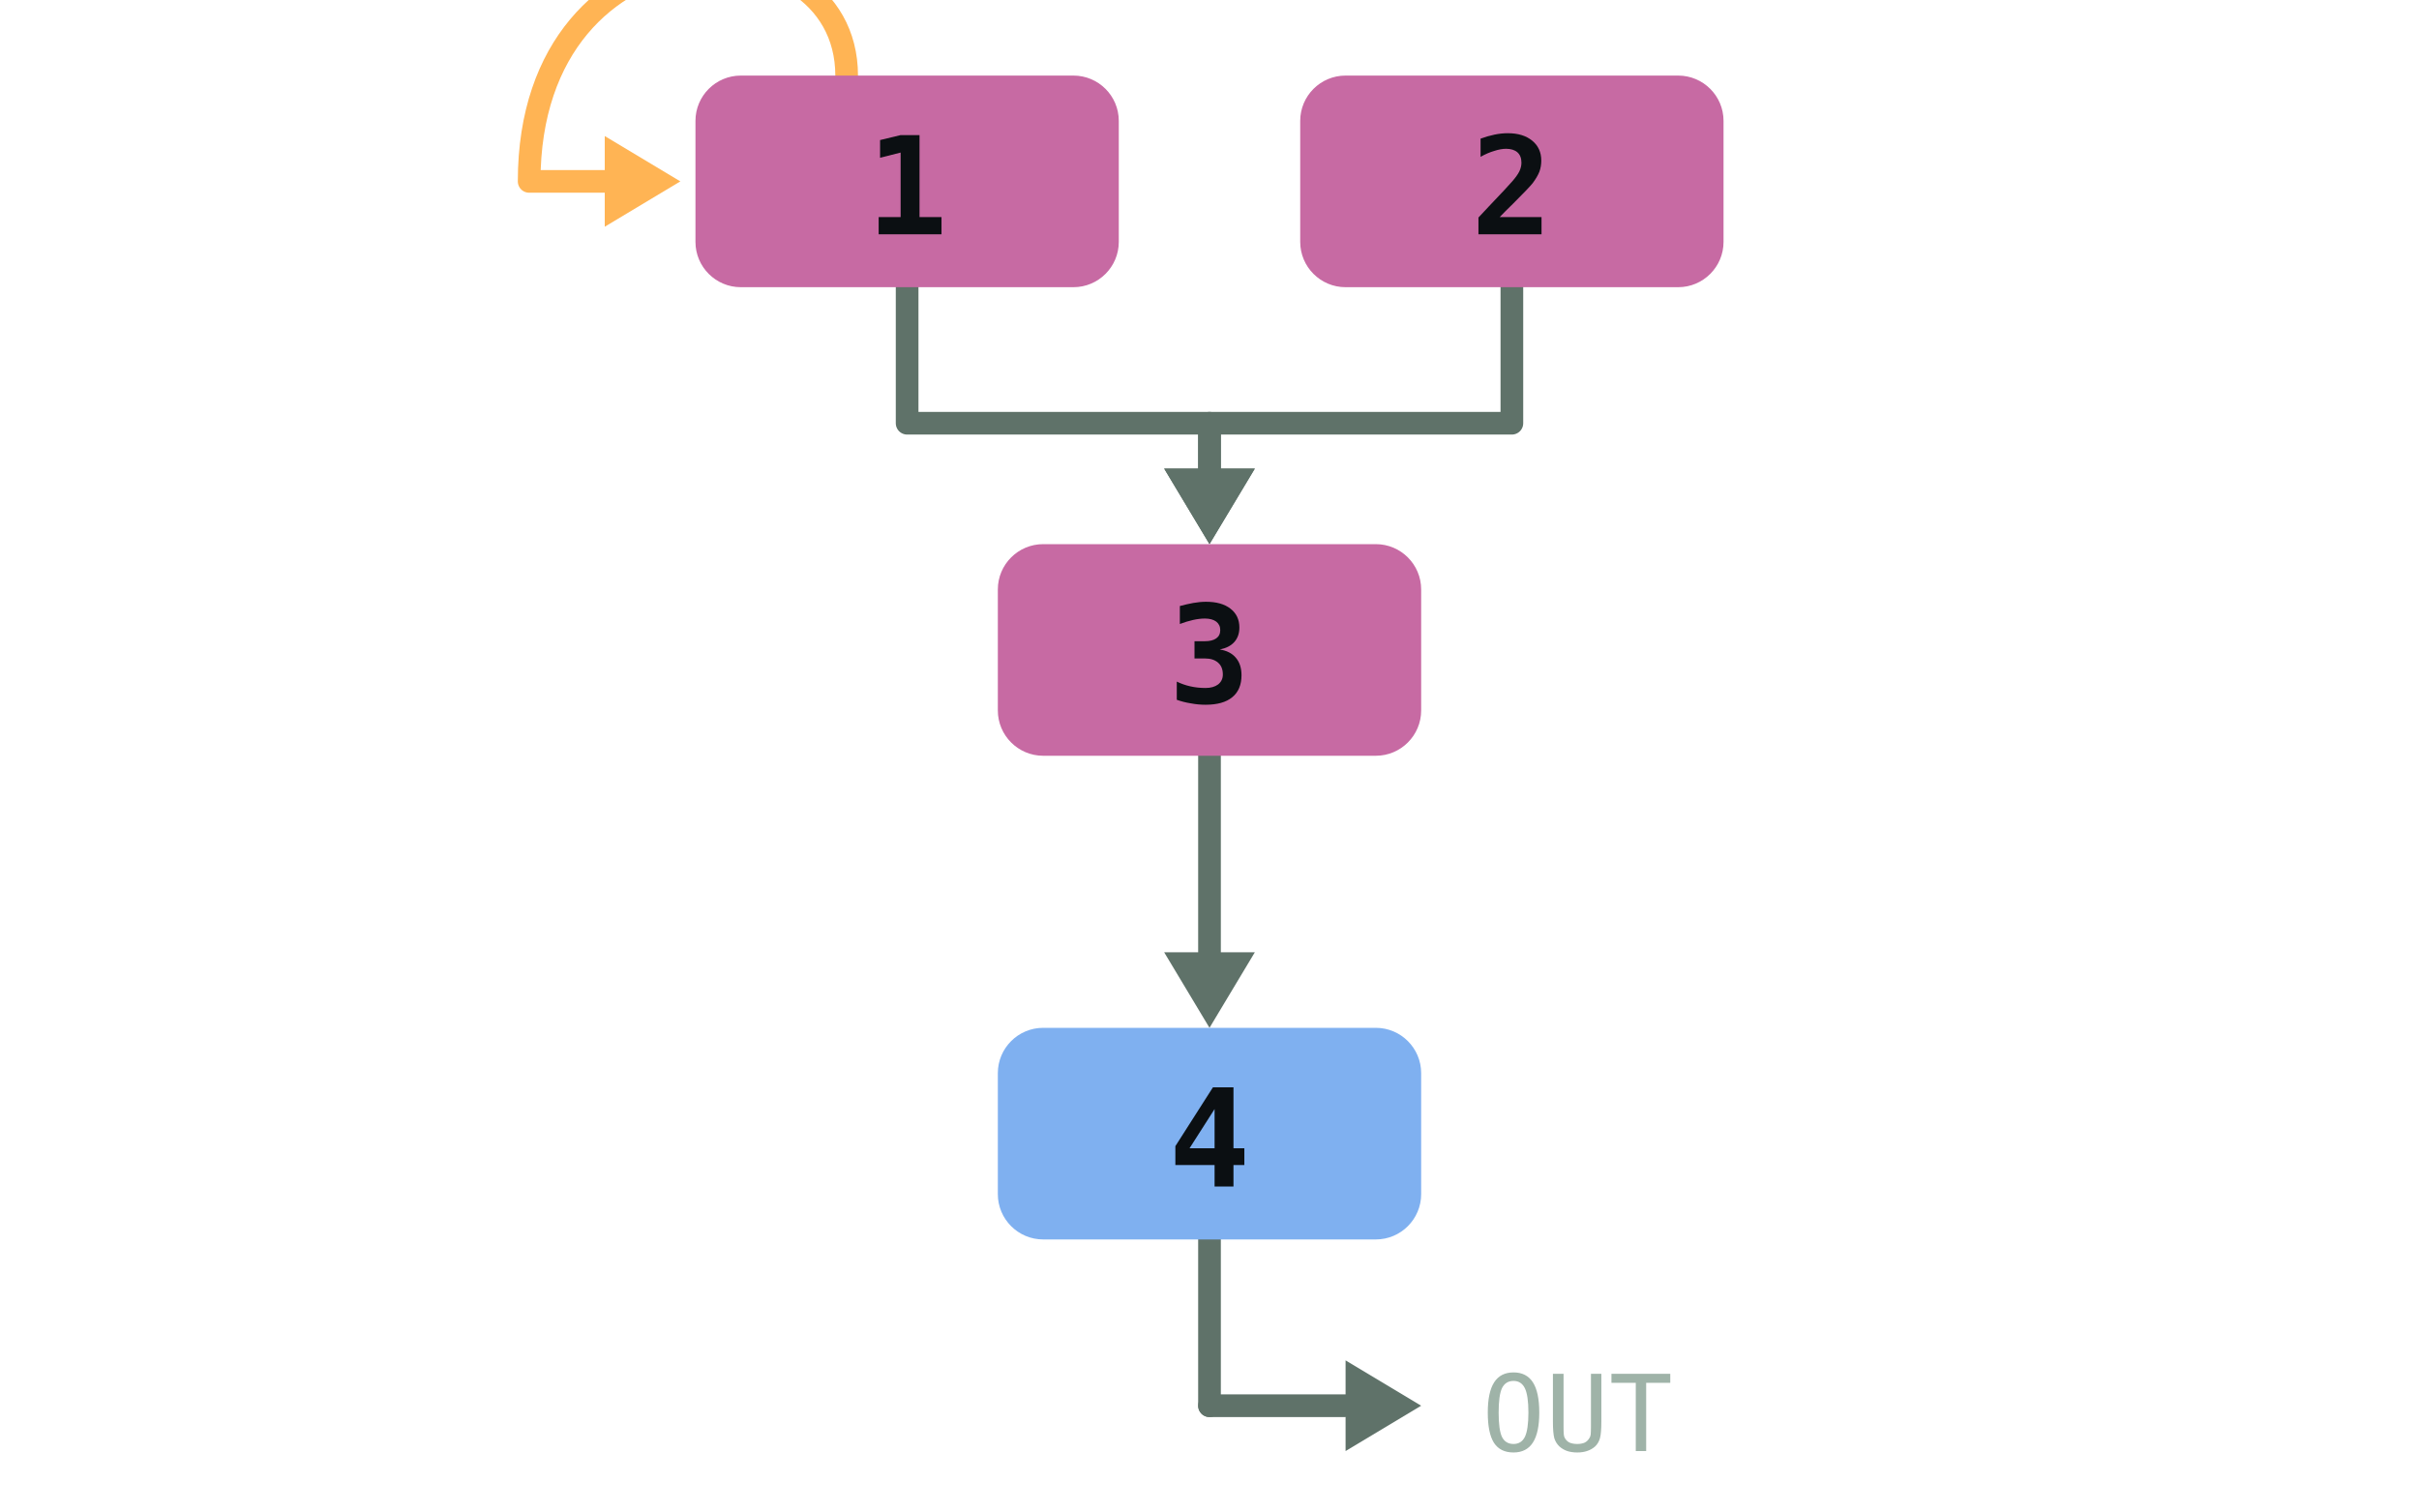
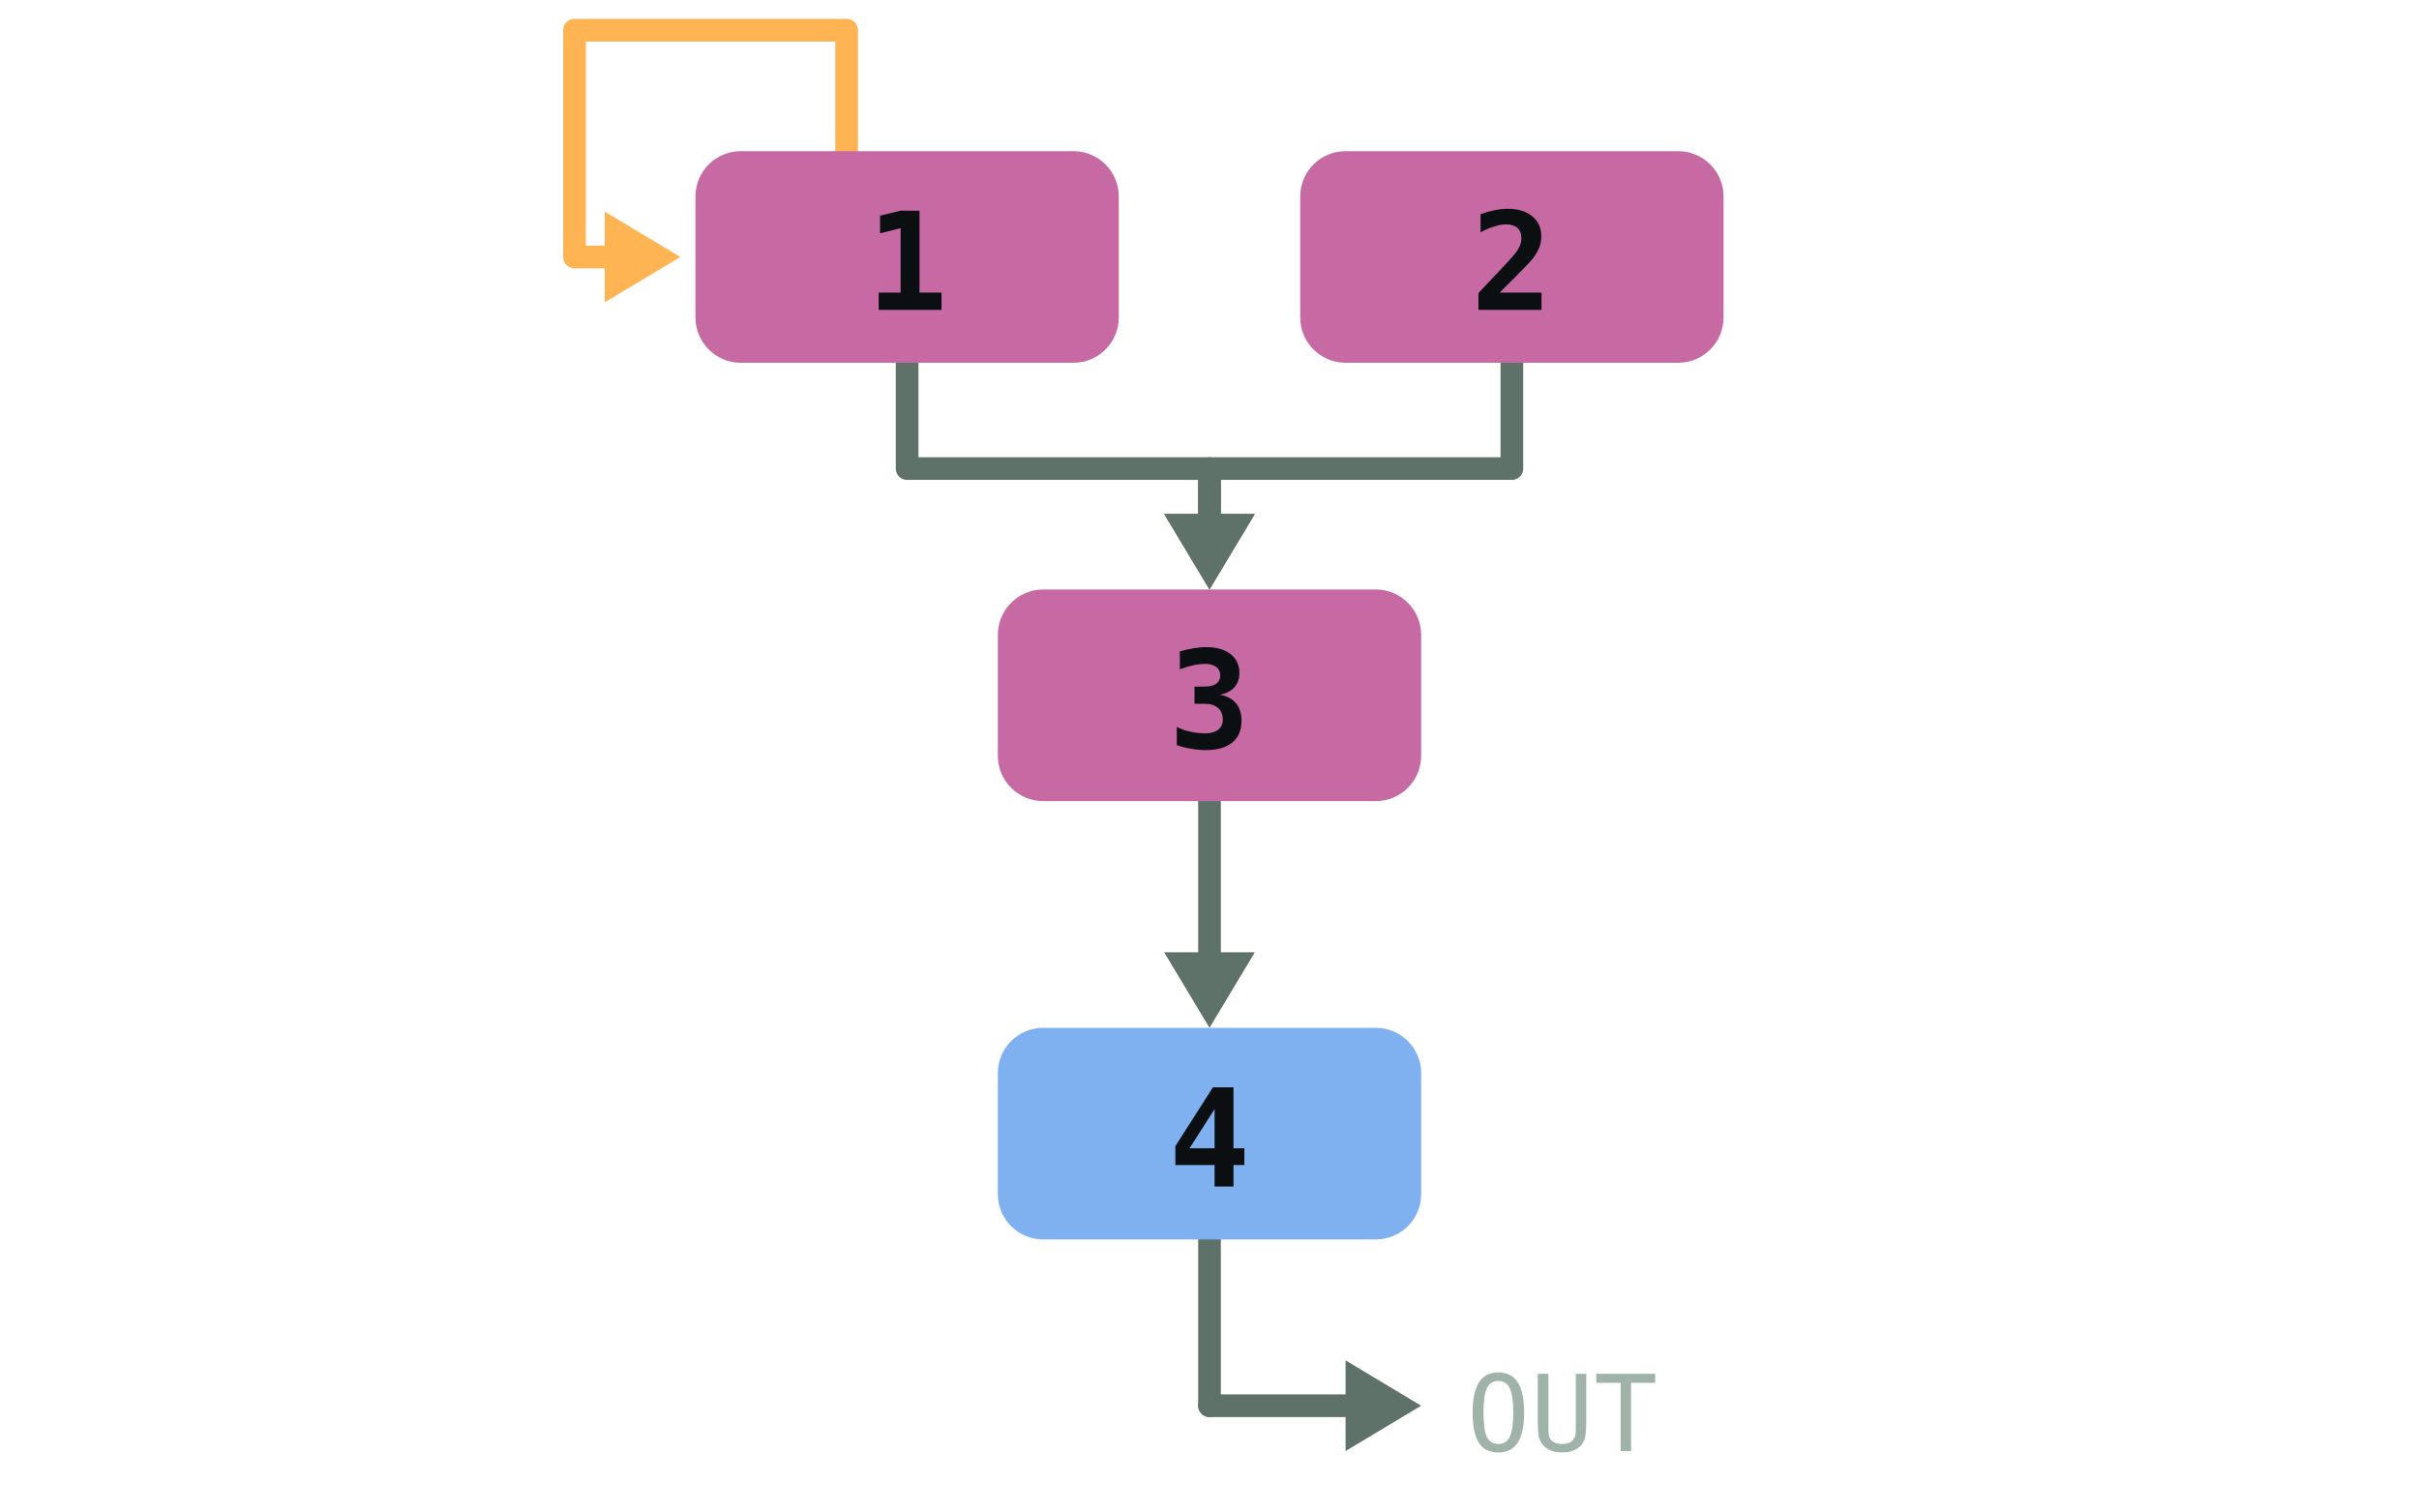
<svg xmlns="http://www.w3.org/2000/svg" viewBox="0 0 160 100" width="160" height="100">
  <g fill="none" stroke="#5f7269" stroke-width="1.5" stroke-linecap="round" stroke-linejoin="round">
-     <path d="M60,19.0 V28.0 H80 V31.0" />
-     <path d="M100,19.0 V28.0 H80 V31.0" />
-     <path d="M80,50.0 V63.0" />
-     <path d="M56,5.0 C56,-6.0 35.0,-6.0 35.0,12 L40.0,12" stroke="#ffb454" />
+     <path d="M60,24.0 V31.0 H80 V34.0" />
+     <path d="M100,24.0 V31.0 H80 V34.0" />
+     <path d="M80,53.0 V63.0" />
+     <path d="M56,10.0 V2.0 H38.0 V17 H40.0" stroke="#ffb454" />
    <path d="M80,82.0 V93" />
    <path d="M80,93 H89" />
  </g>
-   <path d="M77,31.0 L83,31.0 L80,36.0 Z" fill="#5f7269" />
-   <path d="M77,31.0 L83,31.0 L80,36.0 Z" fill="#5f7269" />
+   <path d="M77,34.0 L83,34.0 L80,39.0 Z" fill="#5f7269" />
+   <path d="M77,34.0 L83,34.0 L80,39.0 Z" fill="#5f7269" />
  <path d="M77,63.0 L83,63.0 L80,68.0 Z" fill="#5f7269" />
-   <path d="M40.0,9 L40.0,15 L45.0,12 Z" fill="#ffb454" />
+   <path d="M40.0,14 L40.0,20 L45.0,17 Z" fill="#ffb454" />
  <path d="M89,90 L89,96 L94,93 Z" fill="#5f7269" />
-   <text x="98" y="96" font-family="Menlo, monospace" font-size="7" fill="#9fb3a8">OUT</text>
-   <rect x="46.0" y="5.0" width="28" height="14" rx="3" fill="#c76aa3" />
-   <text x="60" y="15.5" text-anchor="middle" font-family="Menlo, monospace" font-size="9" font-weight="bold" fill="#0b0f12">1</text>
-   <rect x="86.0" y="5.0" width="28" height="14" rx="3" fill="#c76aa3" />
-   <text x="100" y="15.5" text-anchor="middle" font-family="Menlo, monospace" font-size="9" font-weight="bold" fill="#0b0f12">2</text>
-   <rect x="66.0" y="36.0" width="28" height="14" rx="3" fill="#c76aa3" />
-   <text x="80" y="46.5" text-anchor="middle" font-family="Menlo, monospace" font-size="9" font-weight="bold" fill="#0b0f12">3</text>
+   <text x="97" y="96" font-family="Menlo, monospace" font-size="7" fill="#9fb3a8">OUT</text>
+   <rect x="46.0" y="10.0" width="28" height="14" rx="3" fill="#c76aa3" />
+   <text x="60" y="20.5" text-anchor="middle" font-family="Menlo, monospace" font-size="9" font-weight="bold" fill="#0b0f12">1</text>
+   <rect x="86.0" y="10.0" width="28" height="14" rx="3" fill="#c76aa3" />
+   <text x="100" y="20.5" text-anchor="middle" font-family="Menlo, monospace" font-size="9" font-weight="bold" fill="#0b0f12">2</text>
+   <rect x="66.0" y="39.0" width="28" height="14" rx="3" fill="#c76aa3" />
+   <text x="80" y="49.5" text-anchor="middle" font-family="Menlo, monospace" font-size="9" font-weight="bold" fill="#0b0f12">3</text>
  <rect x="66.0" y="68.0" width="28" height="14" rx="3" fill="#7fb0f0" />
  <text x="80" y="78.5" text-anchor="middle" font-family="Menlo, monospace" font-size="9" font-weight="bold" fill="#0b0f12">4</text>
</svg>
